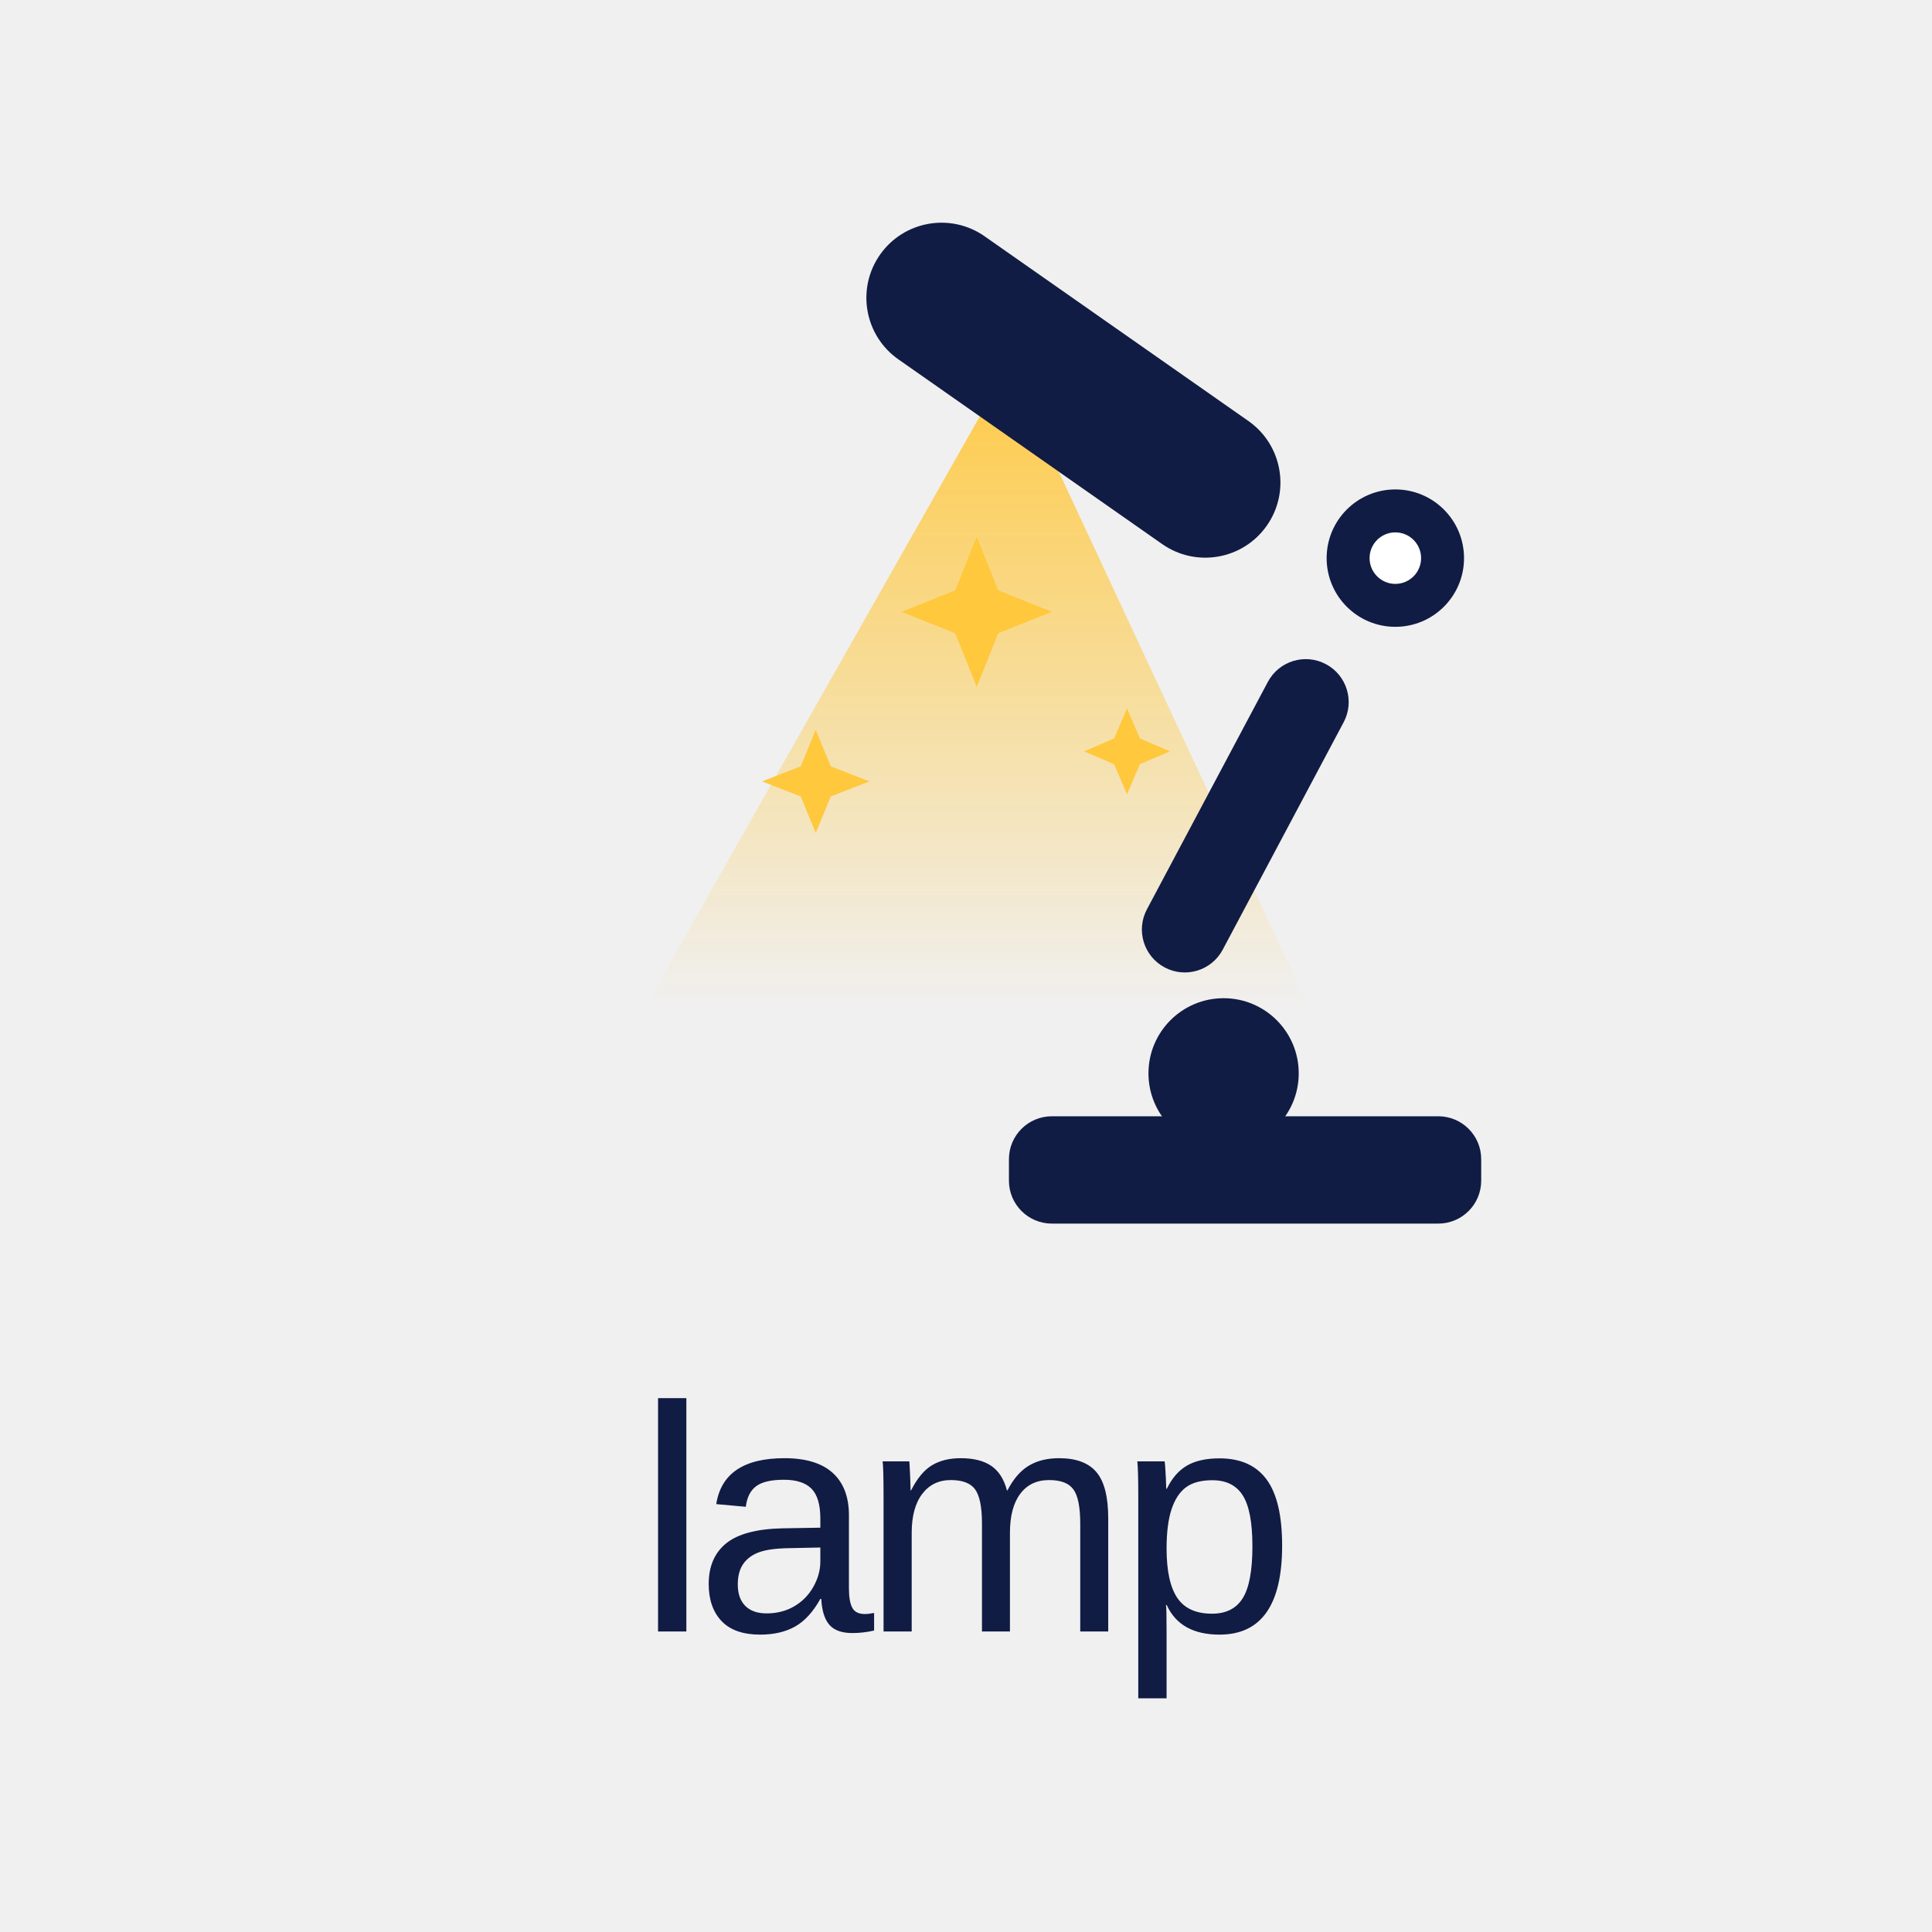
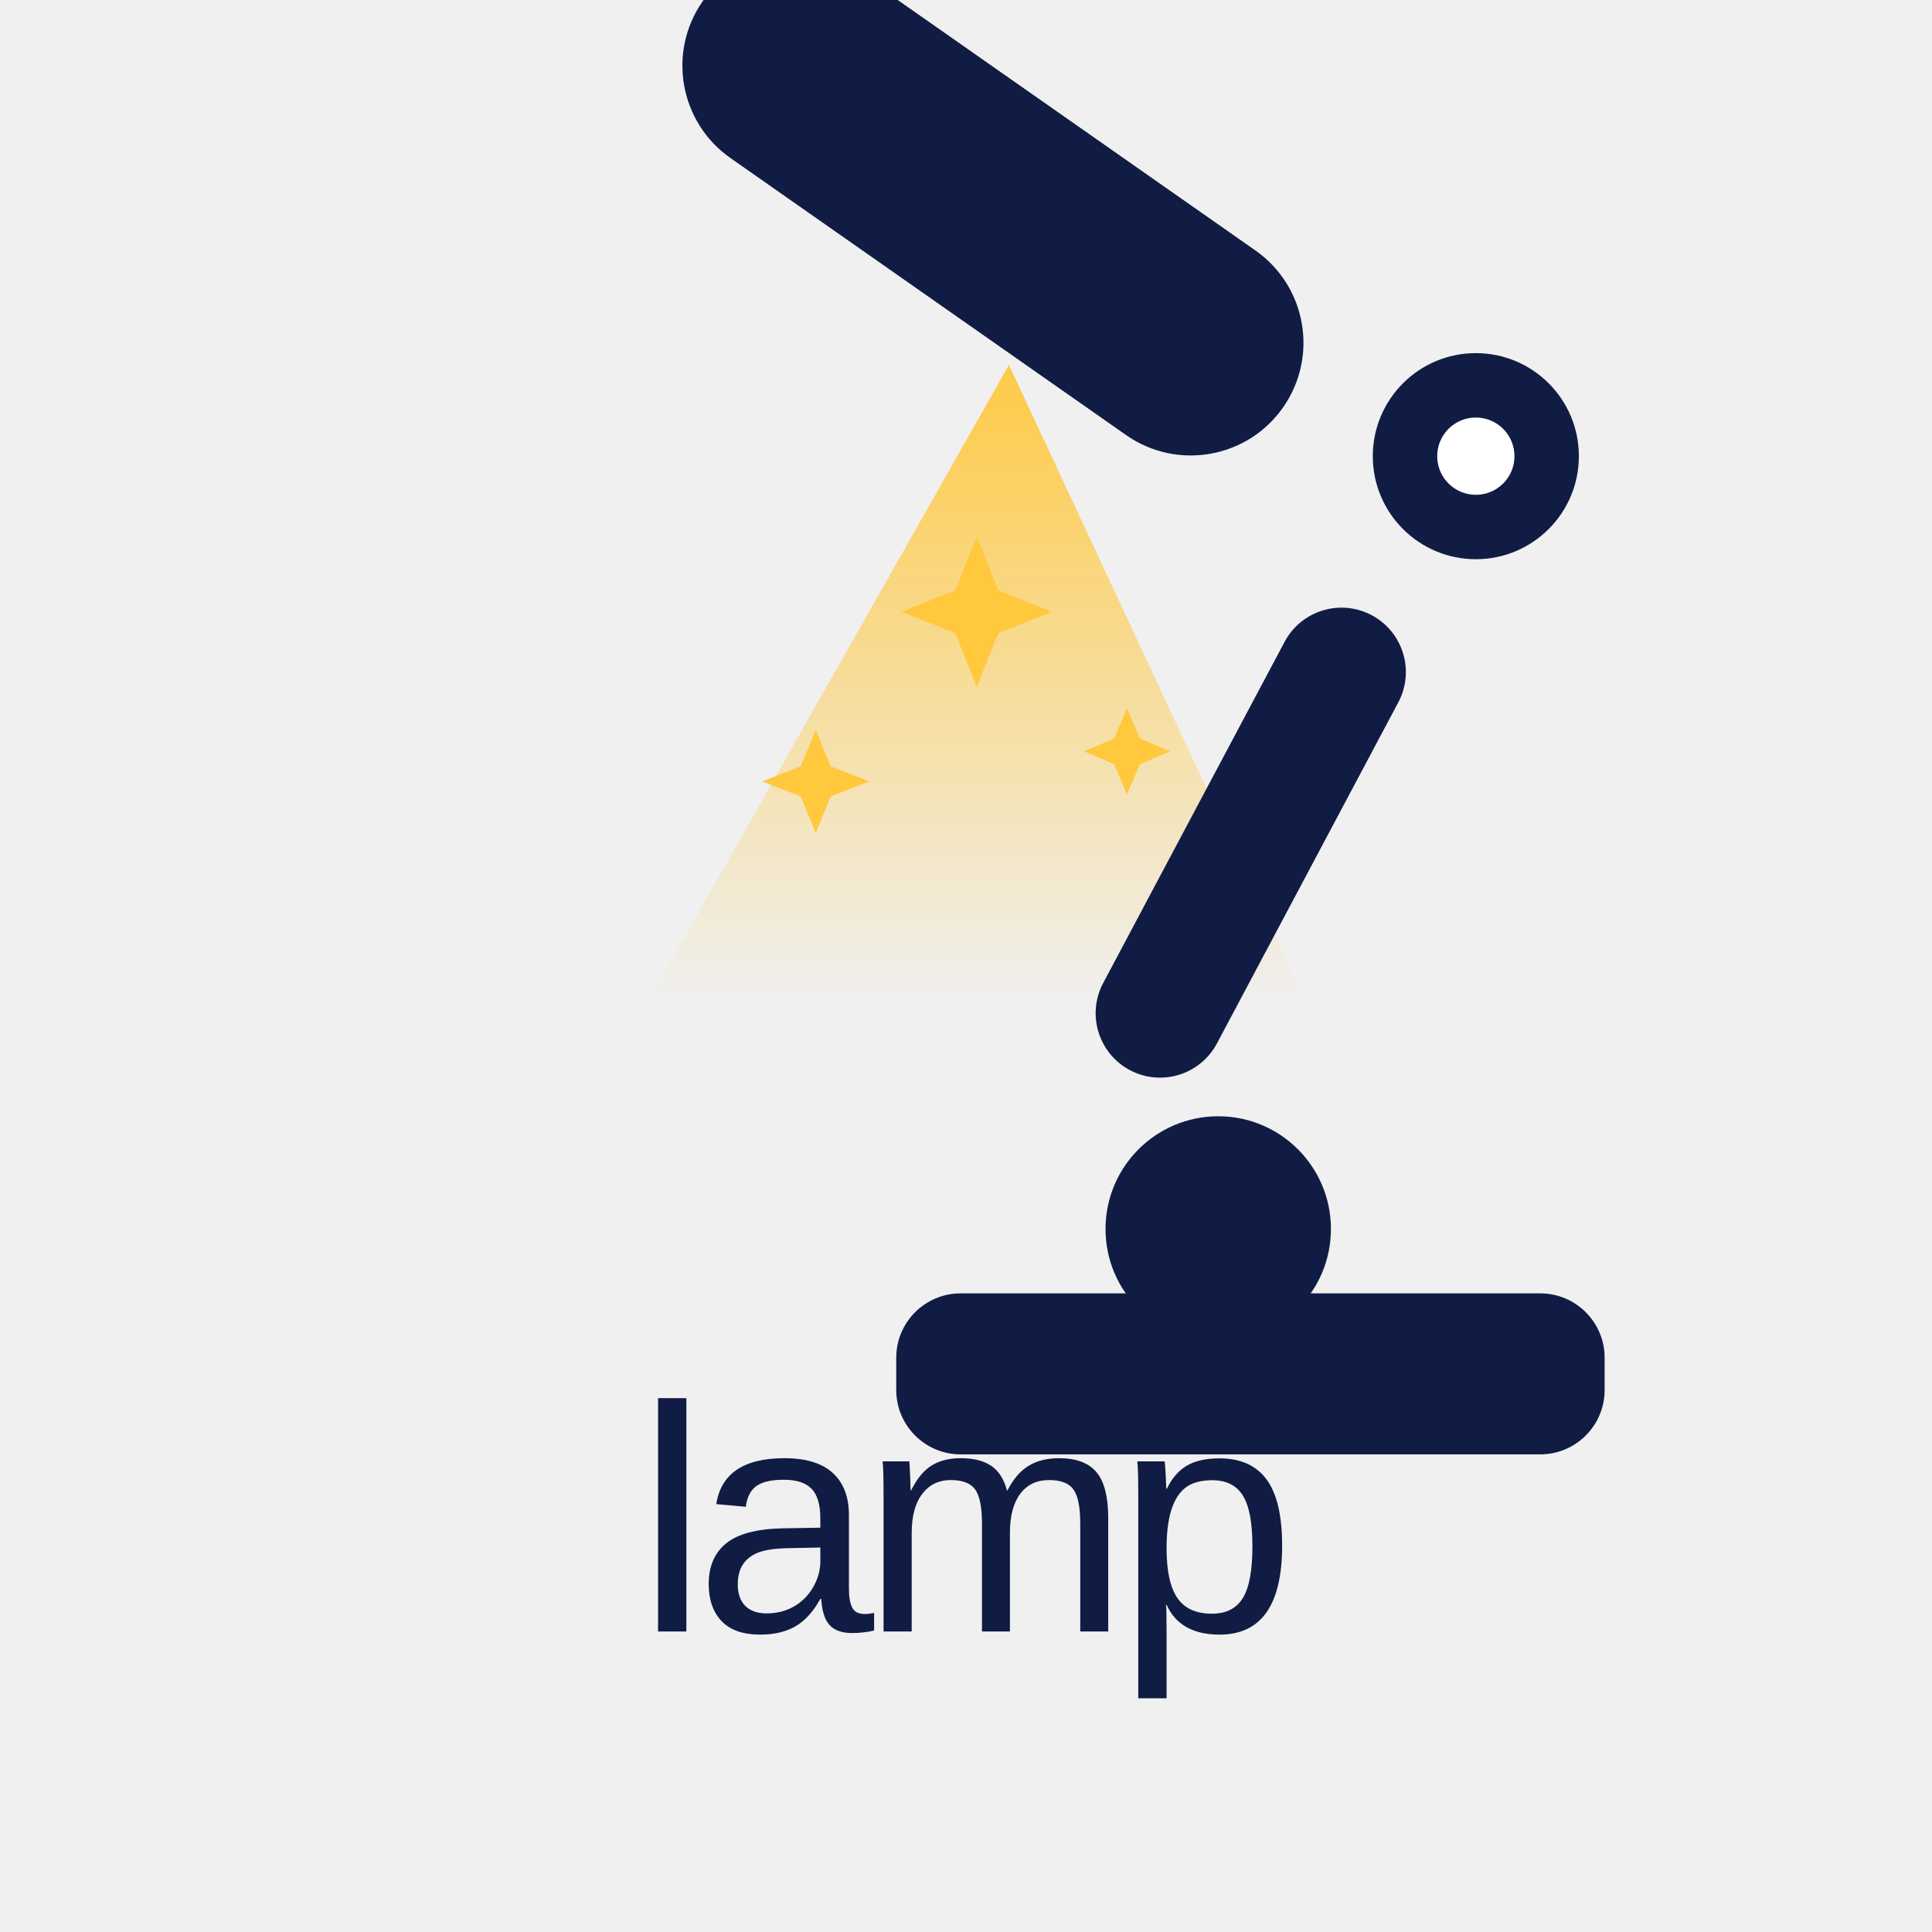
<svg xmlns="http://www.w3.org/2000/svg" width="900" height="900" viewBox="0 0 900 900" fill="none">
  <defs>
    <linearGradient id="lightBeam" x1="0" y1="0" x2="0" y2="1">
      <stop offset="0%" stop-color="#FFC83D" stop-opacity="0.95" />
      <stop offset="100%" stop-color="#FFC83D" stop-opacity="0" />
    </linearGradient>
  </defs>
  <path d="M470 170 L300 470 L610 470 Z" fill="url(#lightBeam)" />
  <g fill="#FFC83D">
    <path d="M455 250 L465 275 L490 285 L465 295 L455 320 L445 295 L420 285 L445 275 Z" />
    <path d="M380 340 L387 357 L405 364 L387 371 L380 388 L373 371 L355 364 L373 357 Z" />
    <path d="M525 330 L531 344 L545 350 L531 356 L525 370 L519 356 L505 350 L519 344 Z" />
  </g>
-   <g fill="#111C44">
+   <g fill="#111C44" transform="translate(575 355) scale(1.5) translate(-575 -355)">
    <rect x="430" y="90" width="220" height="70" rx="35" transform="rotate(35 430 90)" />
    <circle cx="650" cy="260" r="32" />
    <circle cx="650" cy="260" r="12" fill="white" />
    <rect x="600" y="300" width="40" height="160" rx="20" transform="rotate(28 600 300)" />
    <circle cx="570" cy="500" r="35" />
    <rect x="470" y="520" width="220" height="50" rx="20" />
  </g>
  <text x="450" y="760" text-anchor="middle" font-family="Arial, Helvetica, sans-serif" font-size="150" font-weight="500" fill="#111C44" letter-spacing="-6">lamp</text>
</svg>
